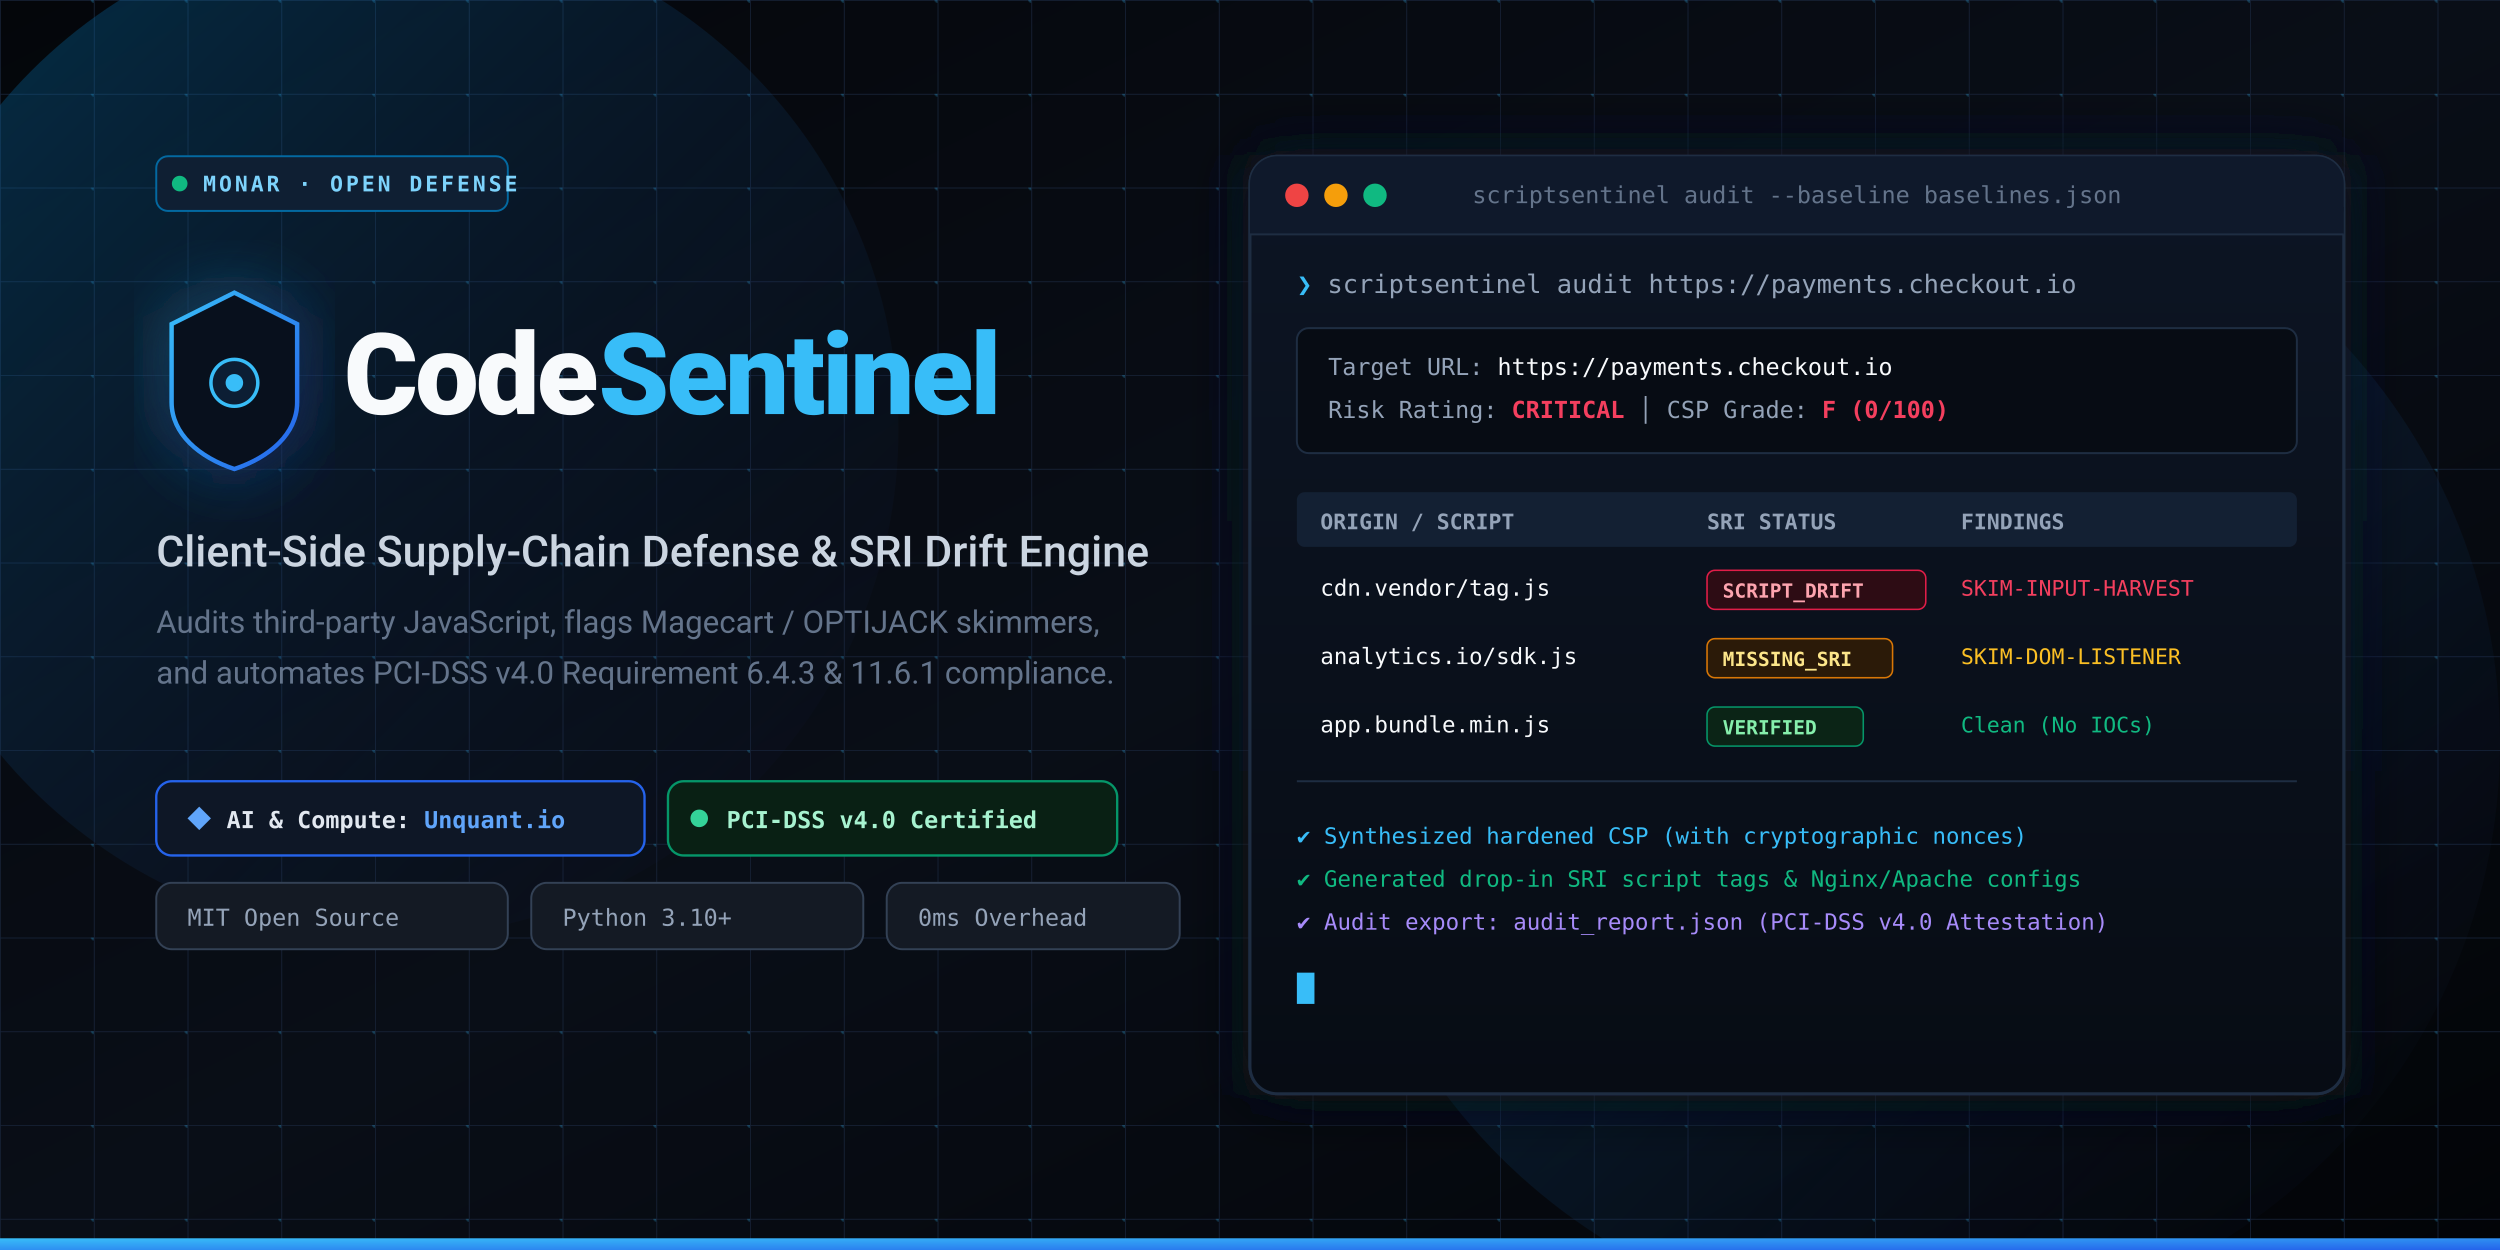
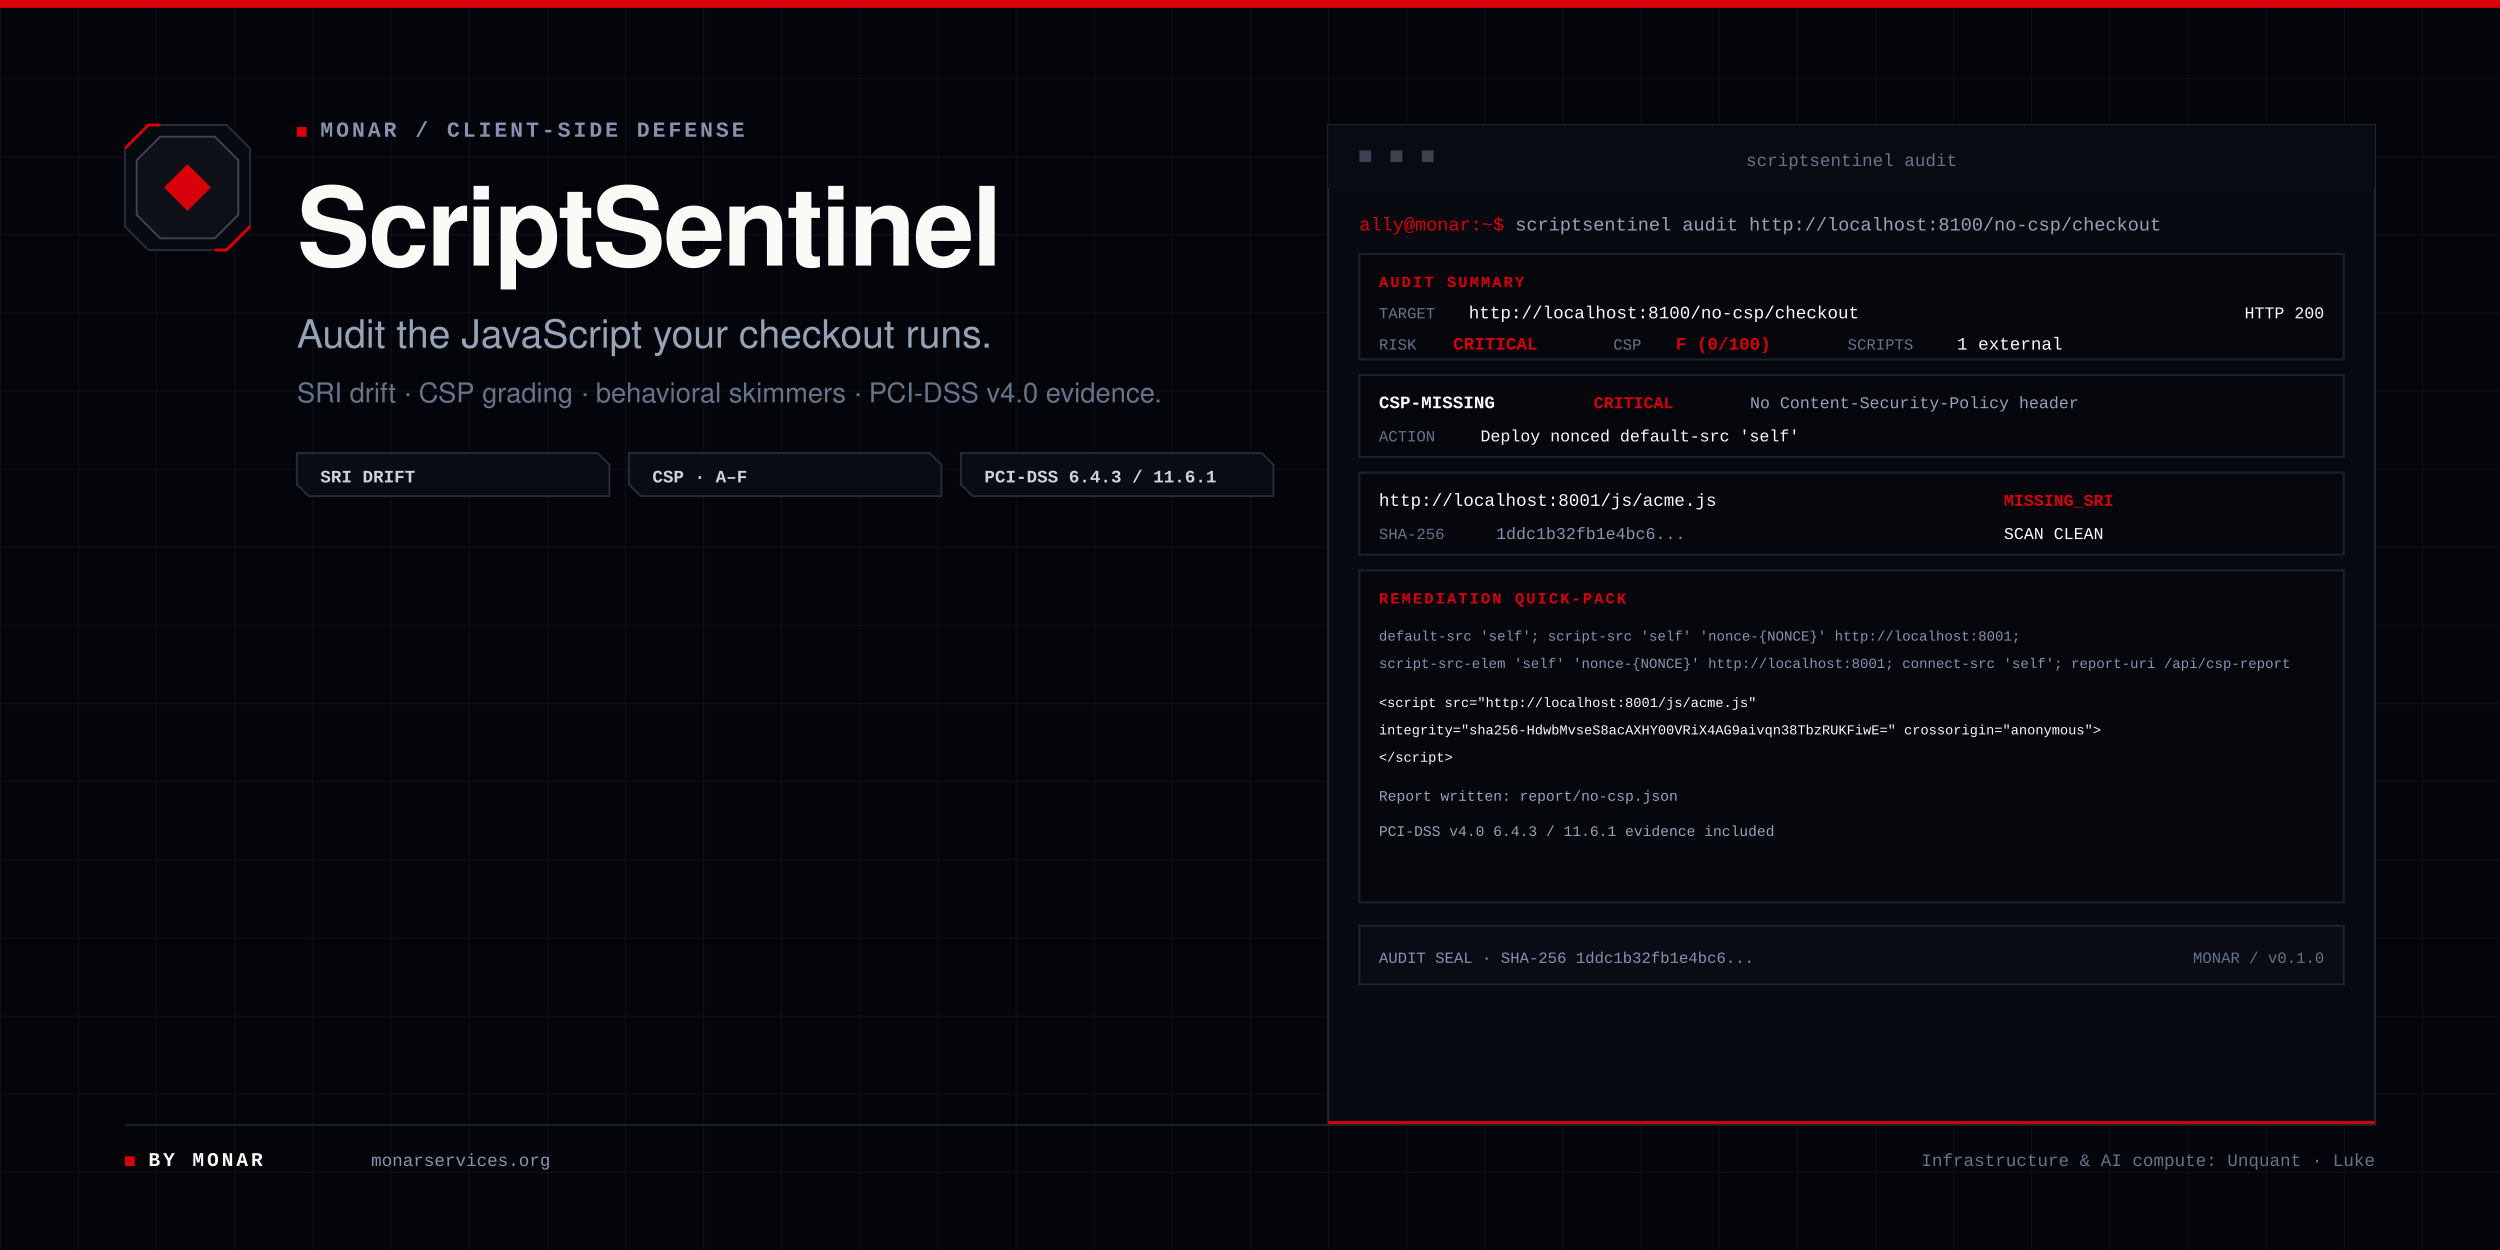
- <svg xmlns="http://www.w3.org/2000/svg" viewBox="0 0 1280 640" width="1280" height="640" fill="none">
+ <svg xmlns="http://www.w3.org/2000/svg" viewBox="0 0 1280 640" width="1280" height="640" role="img" aria-label="ScriptSentinel by MONAR. Client-side JavaScript integrity, CSP grading, behavioral skimmer detection, and PCI-DSS v4.0 evidence.">
  <defs>
-     <linearGradient id="sp-bg" x1="0%" y1="0%" x2="100%" y2="100%">
-       <stop offset="0%" stop-color="#04060a" />
-       <stop offset="50%" stop-color="#090e17" />
-       <stop offset="100%" stop-color="#020407" />
-     </linearGradient>
-     <linearGradient id="sp-cyan" x1="0%" y1="0%" x2="100%" y2="100%">
-       <stop offset="0%" stop-color="#38bdf8" />
-       <stop offset="100%" stop-color="#2563eb" />
-     </linearGradient>
-     <linearGradient id="sp-glow" x1="0%" y1="0%" x2="100%" y2="100%">
-       <stop offset="0%" stop-color="#0284c7" stop-opacity="0.35" />
-       <stop offset="100%" stop-color="#1e1b4b" stop-opacity="0" />
-     </linearGradient>
-     <linearGradient id="term-bg" x1="0%" y1="0%" x2="0%" y2="100%">
-       <stop offset="0%" stop-color="#0d1524" />
-       <stop offset="100%" stop-color="#070c14" />
-     </linearGradient>
-     <pattern id="sp-grid" width="48" height="48" patternUnits="userSpaceOnUse">
-       <path d="M 48 0 L 0 0 0 48" fill="none" stroke="#172337" stroke-width="0.8" />
-       <circle cx="48" cy="0" r="1.5" fill="#38bdf8" fill-opacity="0.25" />
+     <pattern id="social-grid" width="40" height="40" patternUnits="userSpaceOnUse">
+       <path d="M40 0H0V40" fill="none" stroke="#141822" stroke-width="0.6" />
    </pattern>
-     <filter id="sp-blur" x="-30%" y="-30%" width="160%" height="160%">
-       <feGaussianBlur stdDeviation="16" result="blur" />
-       <feComposite in="SourceGraphic" in2="blur" operator="over" />
-     </filter>
+     <style>
+       .mono { font-family: ui-monospace, SFMono-Regular, "SF Mono", Menlo, Consolas, "Liberation Mono", monospace; }
+       .sans { font-family: "Segoe UI", "Helvetica Neue", Helvetica, Arial, sans-serif; }
+     </style>
  </defs>
-   <style>
-     .mono { font-family: ui-monospace, SFMono-Regular, "SF Mono", Menlo, Consolas, monospace; }
-     .sans { font-family: -apple-system, BlinkMacSystemFont, "Segoe UI", Roboto, "Helvetica Neue", Arial, sans-serif; }
-   </style>
-   <rect width="1280" height="640" fill="url(#sp-bg)" />
-   <rect width="1280" height="640" fill="url(#sp-grid)" />
-   <circle cx="200" cy="220" r="260" fill="url(#sp-glow)" />
-   <circle cx="980" cy="380" r="300" fill="url(#sp-glow)" />
-   <g transform="translate(80, 80)">
-     <g transform="translate(0, 0)">
-       <rect width="180" height="28" rx="6" fill="#0f1f33" stroke="#0369a1" stroke-width="1" />
-       <circle cx="12" cy="14" r="4" fill="#10b981" />
-       <text x="24" y="18" class="mono" font-size="11" font-weight="700" fill="#7dd3fc" letter-spacing="1.5">
-         MONAR · OPEN DEFENSE
-       </text>
+   <rect width="1280" height="640" fill="#04050a" />
+   <rect width="1280" height="640" fill="url(#social-grid)" />
+   <rect width="1280" height="4" fill="#d9000b" />
+   <g transform="translate(64 64)">
+     <path d="M0 12 L12 0 H52 L64 12 V52 L52 64 H12 L0 52 Z" fill="#080a11" stroke="#252b38" stroke-width="1" />
+     <path d="M6 18 L18 6 H46 L58 18 V46 L46 58 H18 L6 46 Z" fill="#0d1017" stroke="#3b4252" stroke-width="1" />
+     <path d="M32 20 L44 32 L32 44 L20 32 Z" fill="#d9000b" />
+     <path d="M0 12 L12 0 H18" fill="none" stroke="#d9000b" stroke-width="1.5" />
+     <path d="M64 52 L52 64 H46" fill="none" stroke="#d9000b" stroke-width="1.5" />
+   </g>
+   <rect x="152" y="65" width="5" height="5" fill="#d9000b" />
+   <text x="164" y="70" class="mono" font-size="11" font-weight="700" fill="#8892b0" letter-spacing="1.5">MONAR / CLIENT-SIDE DEFENSE</text>
+   <text x="152" y="136" class="sans" font-size="56" font-weight="800" fill="#fbfaf7" letter-spacing="-1.2">ScriptSentinel</text>
+   <text x="152" y="178" class="sans" font-size="20" font-weight="400" fill="#94a3b8">Audit the JavaScript your checkout runs.</text>
+   <text x="152" y="206" class="sans" font-size="14" font-weight="400" fill="#64748b">SRI drift · CSP grading · behavioral skimmers · PCI-DSS v4.0 evidence.</text>
+   <g transform="translate(152 232)">
+     <path d="M0 0 H154 L160 6 V22 H6 L0 16 Z" fill="#090c14" stroke="#252b38" stroke-width="1" />
+     <text x="12" y="15" class="mono" font-size="9" font-weight="600" fill="#cbd5e1">SRI DRIFT</text>
+     <path d="M170 0 H324 L330 6 V22 H176 L170 16 Z" fill="#090c14" stroke="#252b38" stroke-width="1" />
+     <text x="182" y="15" class="mono" font-size="9" font-weight="600" fill="#cbd5e1">CSP · A–F</text>
+     <path d="M340 0 H494 L500 6 V22 H346 L340 16 Z" fill="#090c14" stroke="#252b38" stroke-width="1" />
+     <text x="352" y="15" class="mono" font-size="9" font-weight="600" fill="#cbd5e1">PCI-DSS 6.4.3 / 11.6.1</text>
+   </g>
+   <g transform="translate(680 64)">
+     <rect width="536" height="512" fill="#080a11" stroke="#232730" stroke-width="1" />
+     <rect width="536" height="32" fill="#090b12" />
+     <rect x="16" y="13" width="6" height="6" fill="#3b4252" />
+     <rect x="32" y="13" width="6" height="6" fill="#3b4252" />
+     <rect x="48" y="13" width="6" height="6" fill="#3b4252" />
+     <text x="268" y="21" text-anchor="middle" class="mono" font-size="9" fill="#64748b">scriptsentinel audit</text>
+     <text x="16" y="54" class="mono" font-size="9.5" fill="#94a3b8">
+       <tspan fill="#d9000b">ally@monar:~$</tspan> scriptsentinel audit http://localhost:8100/no-csp/checkout</text>
+     <g transform="translate(16 66)">
+       <rect width="504" height="54" fill="#05070d" stroke="#1c212e" stroke-width="1" />
+       <text x="10" y="17" class="mono" font-size="8" font-weight="700" fill="#d9000b" letter-spacing="1">AUDIT SUMMARY</text>
+       <text x="10" y="33" class="mono" font-size="8" fill="#64748b">TARGET</text>
+       <text x="56" y="33" class="mono" font-size="9" fill="#fbfaf7">http://localhost:8100/no-csp/checkout</text>
+       <text x="494" y="33" text-anchor="end" class="mono" font-size="8.5" fill="#fbfaf7">HTTP 200</text>
+       <text x="10" y="49" class="mono" font-size="8" fill="#64748b">RISK</text>
+       <text x="48" y="49" class="mono" font-size="9" font-weight="700" fill="#d9000b">CRITICAL</text>
+       <text x="130" y="49" class="mono" font-size="8" fill="#64748b">CSP</text>
+       <text x="162" y="49" class="mono" font-size="9" font-weight="700" fill="#d9000b">F (0/100)</text>
+       <text x="250" y="49" class="mono" font-size="8" fill="#64748b">SCRIPTS</text>
+       <text x="306" y="49" class="mono" font-size="9" fill="#fbfaf7">1 external</text>
    </g>
-     <g transform="translate(0, 80)">
-       <g transform="translate(0, -18)">
-         <path d="M40 8 L72 24 L72 64 C72 80 58 92 40 98 C22 92 8 80 8 64 L8 24 Z" fill="#0b1728" stroke="url(#sp-cyan)" stroke-width="2.5" filter="url(#sp-blur)" />
-         <path d="M40 8 L72 24 L72 64 C72 80 58 92 40 98 C22 92 8 80 8 64 L8 24 Z" fill="#08101d" stroke="url(#sp-cyan)" stroke-width="2" />
-         <circle cx="40" cy="54" r="12" fill="#0c1e34" stroke="#38bdf8" stroke-width="1.8" />
-         <circle cx="40" cy="54" r="4.5" fill="#38bdf8" />
-       </g>
-       <text x="96" y="52" class="sans" font-size="58" font-weight="800" fill="#f8fafc" letter-spacing="-1.5">
-         Code<tspan fill="#38bdf8">Sentinel</tspan>
-       </text>
+     <g transform="translate(16 128)">
+       <rect width="504" height="42" fill="#05070d" stroke="#1c212e" stroke-width="1" />
+       <text x="10" y="17" class="mono" font-size="9" font-weight="700" fill="#fbfaf7">CSP-MISSING</text>
+       <text x="120" y="17" class="mono" font-size="8.5" font-weight="700" fill="#d9000b">CRITICAL</text>
+       <text x="200" y="17" class="mono" font-size="8.5" fill="#94a3b8">No Content-Security-Policy header</text>
+       <text x="10" y="34" class="mono" font-size="8" fill="#64748b">ACTION</text>
+       <text x="62" y="34" class="mono" font-size="8.5" fill="#fbfaf7">Deploy nonced default-src 'self'</text>
    </g>
-     <text x="0" y="210" class="sans" font-size="22" font-weight="500" fill="#cbd5e1" width="500">
-       Client-Side Supply-Chain Defense &amp; SRI Drift Engine
-     </text>
-     <text x="0" y="244" class="sans" font-size="16" font-weight="400" fill="#64748b">
-       Audits third-party JavaScript, flags Magecart / OPTIJACK skimmers,
-     </text>
-     <text x="0" y="270" class="sans" font-size="16" font-weight="400" fill="#64748b">
-       and automates PCI-DSS v4.0 Requirement 6.4.3 &amp; 11.6.1 compliance.
-     </text>
-     <g transform="translate(0, 320)">
-       <g>
-         <rect width="250" height="38" rx="8" fill="#0e1726" stroke="#2563eb" stroke-width="1.2" />
-         <path d="M16 19 L22 13 L28 19 L22 25 Z" fill="#60a5fa" />
-         <text x="36" y="24" class="mono" font-size="12" font-weight="600" fill="#e2e8f0">AI &amp; Compute: <tspan fill="#60a5fa">Unquant.io</tspan>
-         </text>
-       </g>
-       <g transform="translate(262, 0)">
-         <rect width="230" height="38" rx="8" fill="#092014" stroke="#059669" stroke-width="1.2" />
-         <circle cx="16" cy="19" r="4.5" fill="#34d399" />
-         <text x="30" y="24" class="mono" font-size="12" font-weight="600" fill="#a7f3d0">PCI-DSS v4.0 Certified</text>
-       </g>
+     <g transform="translate(16 178)">
+       <rect width="504" height="42" fill="#05070d" stroke="#1c212e" stroke-width="1" />
+       <text x="10" y="17" class="mono" font-size="9" fill="#fbfaf7">http://localhost:8001/js/acme.js</text>
+       <text x="330" y="17" class="mono" font-size="8.5" font-weight="700" fill="#d9000b">MISSING_SRI</text>
+       <text x="10" y="34" class="mono" font-size="8" fill="#64748b">SHA-256</text>
+       <text x="70" y="34" class="mono" font-size="8.5" fill="#8892b0">1ddc1b32fb1e4bc6...</text>
+       <text x="330" y="34" class="mono" font-size="8.5" fill="#fbfaf7">SCAN CLEAN</text>
    </g>
-     <g transform="translate(0, 372)">
-       <g>
-         <rect width="180" height="34" rx="8" fill="#141a24" stroke="#334155" stroke-width="1" />
-         <text x="16" y="22" class="mono" font-size="12" font-weight="500" fill="#94a3b8">MIT Open Source</text>
-       </g>
-       <g transform="translate(192, 0)">
-         <rect width="170" height="34" rx="8" fill="#141a24" stroke="#334155" stroke-width="1" />
-         <text x="16" y="22" class="mono" font-size="12" font-weight="500" fill="#94a3b8">Python 3.10+</text>
-       </g>
-       <g transform="translate(374, 0)">
-         <rect width="150" height="34" rx="8" fill="#141a24" stroke="#334155" stroke-width="1" />
-         <text x="16" y="22" class="mono" font-size="12" font-weight="500" fill="#94a3b8">0ms Overhead</text>
-       </g>
+     <g transform="translate(16 228)">
+       <rect width="504" height="170" fill="#05070d" stroke="#1c212e" stroke-width="1" />
+       <text x="10" y="17" class="mono" font-size="8" font-weight="700" fill="#d9000b" letter-spacing="1">REMEDIATION QUICK-PACK</text>
+       <text x="10" y="36" class="mono" font-size="7.2" fill="#8892b0">default-src 'self'; script-src 'self' 'nonce-{NONCE}' http://localhost:8001;</text>
+       <text x="10" y="50" class="mono" font-size="7.2" fill="#8892b0">script-src-elem 'self' 'nonce-{NONCE}' http://localhost:8001; connect-src 'self'; report-uri /api/csp-report</text>
+       <text x="10" y="70" class="mono" font-size="7" fill="#fbfaf7">&lt;script src="http://localhost:8001/js/acme.js"</text>
+       <text x="10" y="84" class="mono" font-size="7" fill="#fbfaf7">integrity="sha256-HdwbMvseS8acAXHY00VRiX4AG9aivqn38TbzRUKFiwE=" crossorigin="anonymous"&gt;</text>
+       <text x="10" y="98" class="mono" font-size="7" fill="#fbfaf7">&lt;/script&gt;</text>
+       <text x="10" y="118" class="mono" font-size="7.5" fill="#94a3b8">Report written: report/no-csp.json</text>
+       <text x="10" y="136" class="mono" font-size="7.5" fill="#94a3b8">PCI-DSS v4.0 6.4.3 / 11.6.1 evidence included</text>
    </g>
+     <rect x="16" y="410" width="504" height="30" fill="#090c14" stroke="#1e2433" stroke-width="1" />
+     <text x="26" y="429" class="mono" font-size="8" fill="#8892b0">AUDIT SEAL · SHA-256 1ddc1b32fb1e4bc6...</text>
+     <text x="510" y="429" text-anchor="end" class="mono" font-size="8" fill="#64748b">MONAR / v0.1.0</text>
+     <rect x="0" y="510" width="536" height="2" fill="#d9000b" />
  </g>
-   <g transform="translate(640, 80)">
-     <rect width="560" height="480" rx="14" fill="url(#term-bg)" stroke="#1e2d42" stroke-width="1.5" filter="url(#sp-blur)" />
-     <rect width="560" height="480" rx="14" fill="url(#term-bg)" stroke="#1e2d42" stroke-width="1.5" />
-     <rect width="560" height="40" rx="14" fill="#0f192b" />
-     <rect y="26" width="560" height="14" fill="#0f192b" />
-     <line x1="0" y1="40" x2="560" y2="40" stroke="#1e2d42" stroke-width="1" />
-     <circle cx="24" cy="20" r="6" fill="#ef4444" />
-     <circle cx="44" cy="20" r="6" fill="#f59e0b" />
-     <circle cx="64" cy="20" r="6" fill="#10b981" />
-     <text x="280" y="24" text-anchor="middle" class="mono" font-size="12" font-weight="500" fill="#64748b">
-       scriptsentinel audit --baseline baselines.json
-     </text>
-     <g transform="translate(24, 70)">
-       <text y="0" class="mono" font-size="13" fill="#94a3b8">
-         <tspan fill="#38bdf8">❯</tspan> scriptsentinel audit https://payments.checkout.io
-       </text>
-       <g transform="translate(0, 18)">
-         <rect width="512" height="64" rx="6" fill="#070c14" stroke="#1e2d42" stroke-width="1" />
-         <text x="16" y="24" class="mono" font-size="12" fill="#94a3b8">Target URL: <tspan fill="#f8fafc">https://payments.checkout.io</tspan>
-         </text>
-         <text x="16" y="46" class="mono" font-size="12" fill="#94a3b8">Risk Rating: <tspan fill="#f43f5e" font-weight="700">CRITICAL</tspan>  │  CSP Grade: <tspan fill="#f43f5e" font-weight="700">F (0/100)</tspan>
-         </text>
-       </g>
-       <g transform="translate(0, 102)">
-         <rect width="512" height="28" rx="4" fill="#132033" />
-         <text x="12" y="19" class="mono" font-size="11" font-weight="700" fill="#94a3b8">ORIGIN / SCRIPT</text>
-         <text x="210" y="19" class="mono" font-size="11" font-weight="700" fill="#94a3b8">SRI STATUS</text>
-         <text x="340" y="19" class="mono" font-size="11" font-weight="700" fill="#94a3b8">FINDINGS</text>
-       </g>
-       <g transform="translate(0, 140)">
-         <text x="12" y="15" class="mono" font-size="11.5" fill="#f8fafc">cdn.vendor/tag.js</text>
-         <rect x="210" y="2" width="112" height="20" rx="4" fill="#2d0c14" stroke="#e11d48" stroke-width="0.8" />
-         <text x="218" y="16" class="mono" font-size="10" font-weight="700" fill="#fda4af">SCRIPT_DRIFT</text>
-         <text x="340" y="15" class="mono" font-size="11" fill="#f43f5e">SKIM-INPUT-HARVEST</text>
-       </g>
-       <g transform="translate(0, 175)">
-         <text x="12" y="15" class="mono" font-size="11.5" fill="#f8fafc">analytics.io/sdk.js</text>
-         <rect x="210" y="2" width="95" height="20" rx="4" fill="#2b1a08" stroke="#d97706" stroke-width="0.8" />
-         <text x="218" y="16" class="mono" font-size="10" font-weight="700" fill="#fde68a">MISSING_SRI</text>
-         <text x="340" y="15" class="mono" font-size="11" fill="#fbbf24">SKIM-DOM-LISTENER</text>
-       </g>
-       <g transform="translate(0, 210)">
-         <text x="12" y="15" class="mono" font-size="11.5" fill="#f8fafc">app.bundle.min.js</text>
-         <rect x="210" y="2" width="80" height="20" rx="4" fill="#0b2416" stroke="#059669" stroke-width="0.8" />
-         <text x="218" y="16" class="mono" font-size="10" font-weight="700" fill="#86efac">VERIFIED</text>
-         <text x="340" y="15" class="mono" font-size="11" fill="#10b981">Clean (No IOCs)</text>
-       </g>
-       <line x1="0" y1="250" x2="512" y2="250" stroke="#1e2d42" stroke-width="1" />
-       <g transform="translate(0, 268)">
-         <text y="14" class="mono" font-size="11.5" fill="#38bdf8">✔ Synthesized hardened CSP (with cryptographic nonces)</text>
-         <text y="36" class="mono" font-size="11.5" fill="#10b981">✔ Generated drop-in SRI script tags &amp; Nginx/Apache configs</text>
-         <text y="58" class="mono" font-size="11.5" fill="#a78bfa">✔ Audit export: audit_report.json (PCI-DSS v4.0 Attestation)</text>
-       </g>
-       <rect x="0" y="348" width="9" height="16" fill="#38bdf8" />
-     </g>
-   </g>
-   <rect x="0" y="634" width="1280" height="6" fill="url(#sp-cyan)" />
+   <line x1="64" y1="576" x2="1216" y2="576" stroke="#1c202c" stroke-width="1" />
+   <rect x="64" y="592" width="5" height="5" fill="#d9000b" />
+   <text x="76" y="597" class="mono" font-size="10" font-weight="700" fill="#fbfaf7" letter-spacing="1.5">BY MONAR</text>
+   <text x="190" y="597" class="mono" font-size="9" fill="#8892b0">monarservices.org</text>
+   <text x="1216" y="597" text-anchor="end" class="mono" font-size="9" fill="#64748b">Infrastructure &amp; AI compute: Unquant · Luke</text>
</svg>
